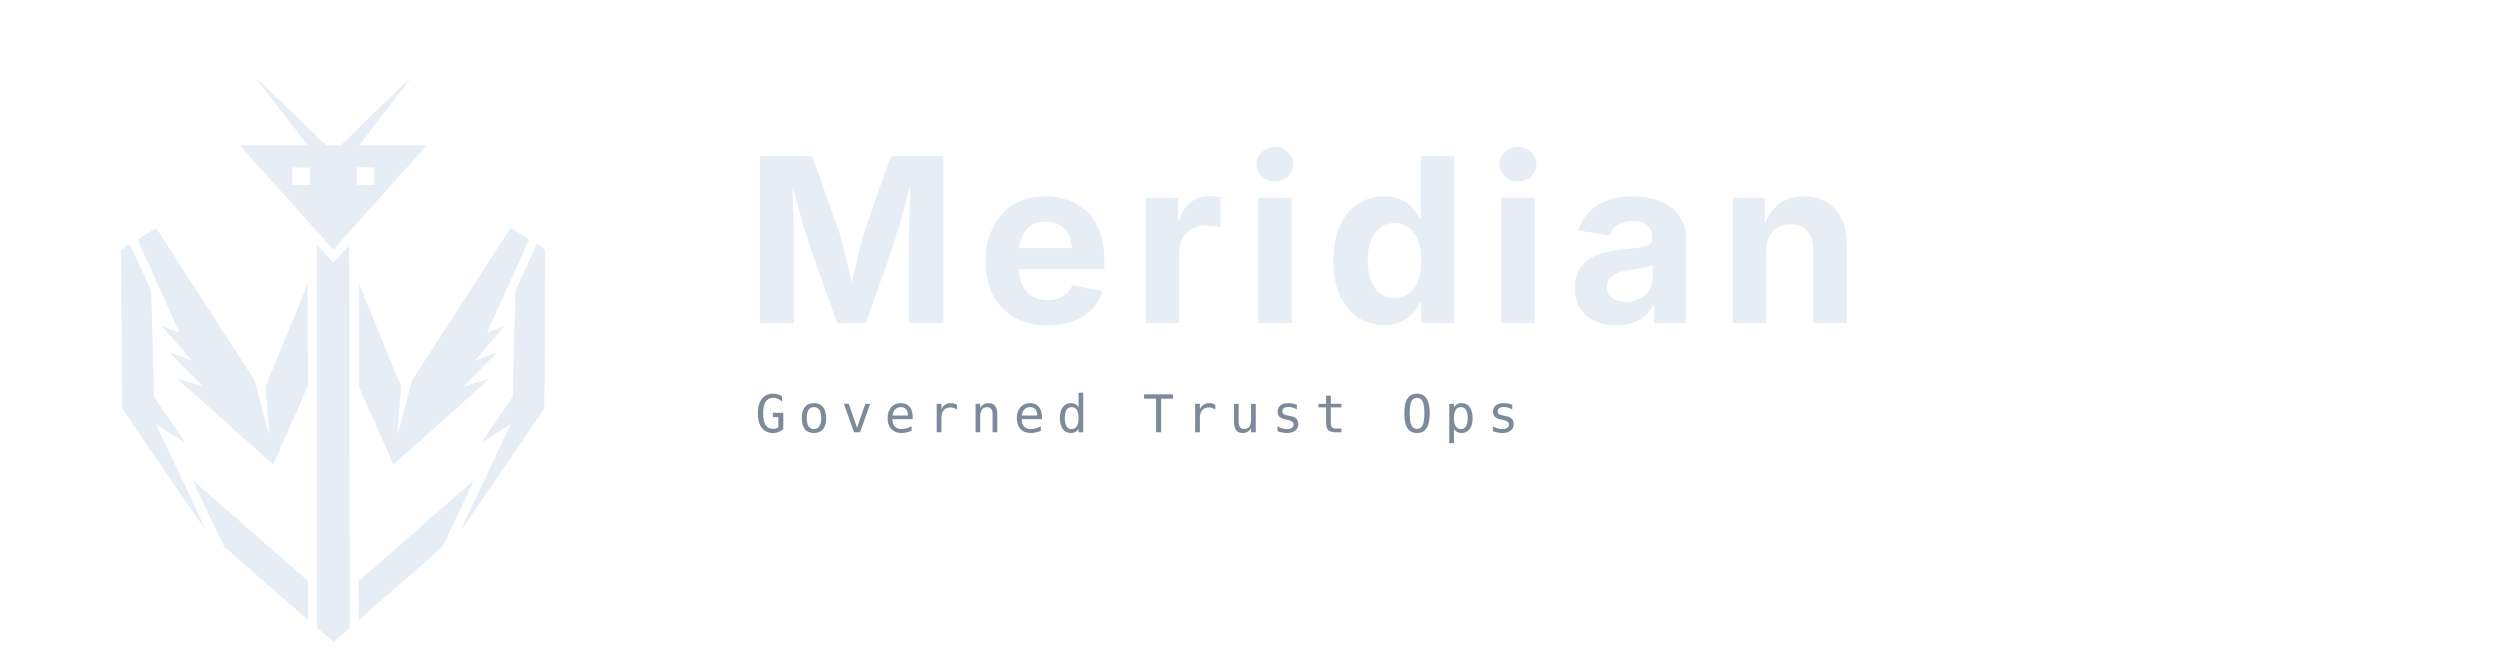
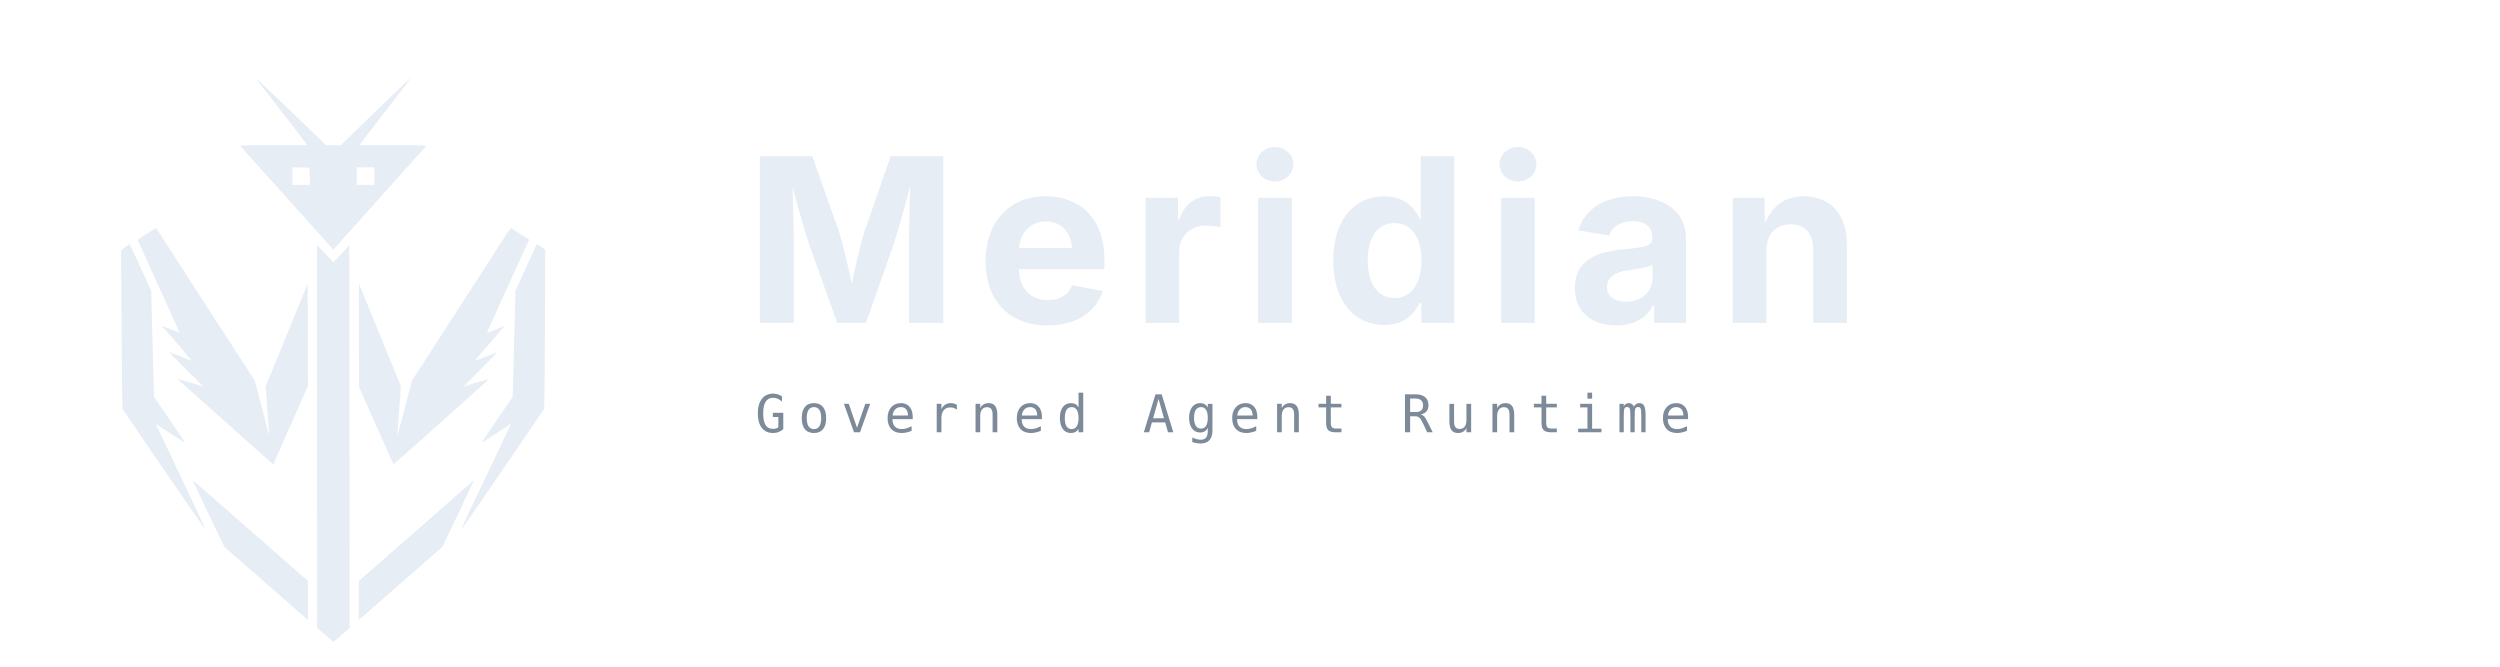
<svg xmlns="http://www.w3.org/2000/svg" viewBox="0 0 960 256" width="960" height="256" preserveAspectRatio="xMidYMid meet" role="img" aria-labelledby="title desc">
  <defs>
    <style>
      .mk { fill: #e6edf5; }
      .word { fill: #e6edf5; font: 700 88px/1 'Space Grotesk', Inter, sans-serif; letter-spacing: 7px; }
      .accent { fill: #7d8a99; font: 500 20px/1 'JetBrains Mono', monospace; letter-spacing: 4.5px; text-transform: uppercase; }
    </style>
  </defs>
  <g transform="translate(0,0) scale(0.25)">
    <path class="mk" d="M394.4 122c14.8 19.1 57.6 74.6 66.5 86.2l11.2 14.8h-51.5c-28.4 0-51.6.3-51.6.6 0 .6 2.1 3 17 19.6 4.7 5.1 20.7 22.9 35.5 39.4 33.1 36.7 84.3 93.8 87.8 97.9l2.6 3 1.9-2c1.9-2 62.2-69.4 95.6-106.9 9.9-11.1 24.2-26.9 31.8-35.3 7.6-8.3 13.8-15.4 13.8-15.7s-23.2-.6-51.5-.6h-51.6l7.8-10.3c4.2-5.6 16.1-21 26.3-34.2s21.7-28.1 25.5-33c3.7-5 9.8-12.8 13.4-17.5l6.6-8.5-4 3.4c-4.5 3.8-34.9 33-76.4 73.3L523.5 223h-22.7l-27.7-26.8c-23.7-23-37.1-35.8-75-71.6-4.1-3.9-5.4-4.8-3.7-2.6m81.4 148.7.3 13.3H449v-27.1l13.3.3 13.2.3zm99.2-.2V284h-27v-27h27zm-349.5 88.4c-7.7 4.9-13.9 9.3-13.8 9.8s2.6 6.3 5.6 12.8c3 6.6 10.7 23.7 17.2 38s15 33.2 19 42c17.5 38.3 22.3 49 22 49.3-.2.2-6.2-2.1-13.4-5.1S249 500.6 249 501c0 .3 1.2 1.7 2.6 3.1 2.2 2 37 42.6 41.3 48.2l1.4 1.8-5.4-2.2c-13.7-5.4-28.1-10.9-28.7-10.9-.4 0 11.2 11.9 25.8 26.5l26.5 26.6-4.5-1.6c-7-2.5-34.4-10.5-34.7-10.1-.2.2 6.5 6.4 14.9 13.8 8.4 7.5 20.3 18 26.3 23.4 74.3 66.5 102 91.1 103.6 92.2l1.8 1.4 1.4-3.4c.8-1.8 10-22.7 20.4-46.3 10.5-23.7 21.8-49.3 25.2-57l6.1-14-.2-78.4-.3-78.3-6.4 15.8c-9 22.3-38.6 94.7-49.2 120.5l-8.9 21.6 1.9 25.4c1.1 14 2.3 29.7 2.6 34.9s.8 10.6 1 12l.4 2.5-.9-2c-.5-1.1-2.3-7.6-4.1-14.5-1.7-6.9-6.4-24.9-10.4-40.1l-7.4-27.5-19.6-30.5c-10.9-16.7-24.3-37.5-29.9-46.1-5.5-8.7-16-24.9-23.3-36-7.3-11.2-15.5-23.9-18.3-28.3s-8.6-13.4-12.9-20-16.4-25.5-27-42-19.6-30.3-19.9-30.7c-.4-.4-7 3.3-14.7 8.1m555.3-3.6c-2 2.9-8.3 12.6-14 21.7-5.8 9.1-16.1 25-22.8 35.5-6.8 10.4-16.7 25.7-22 34-5.3 8.2-18.8 29.2-30 46.5s-29.1 45-39.7 61.4L633 584.3l-5.7 21.1c-3.1 11.6-8 30.2-10.8 41.3-2.8 11.2-5.5 20.6-5.9 21-.4.5-.5-.3-.2-1.7s1-10.4 1.6-20 1.8-25.5 2.6-35.2c.9-11.3 1.1-18.4.5-19.5-.9-1.8-16.3-39.3-46.6-113.8-9.2-22.5-16.9-41.2-17.1-41.4-.2-.3-.3 35.3-.2 79l.3 79.4 9.6 21.5c5.3 11.8 15.8 35.4 23.3 52.5 17 38.3 19.8 44.5 20.3 44.5.2 0 15.5-13.6 34.1-30.1 18.5-16.6 51.4-45.9 73-65.2 21.6-19.2 39.1-35.1 38.9-35.3-.3-.4-26.3 7.3-33.6 10-2.4.9-4.6 1.6-5 1.6-.3 0 11.3-11.9 25.9-26.5s26.2-26.5 25.9-26.5c-.4 0-28.1 10.8-32.6 12.7-.7.3-1.3.2-1.3-.1 0-.5 22-26.4 38.2-44.9 6.4-7.2 8.4-10.2 5.6-8-2 1.5-24.9 10.5-25.5 10-.2-.3.7-2.8 2.2-5.6 1.4-2.9 4.4-9.3 6.6-14.4 2.3-5.1 6.2-13.9 8.9-19.7s11.4-24.9 19.3-42.5c8-17.6 17.4-38.4 21-46.2l6.5-14.2-4.2-2.7c-3.3-2.2-17.8-11.4-23.2-14.7-.6-.4-2.6 1.5-4.6 4.6m-588.6 24.4-6.2 4.5.5 84.6c.3 46.6.7 101.4 1 121.9l.5 37.1 10.2 15c5.7 8.3 19.7 28.9 31.3 45.9 49.2 72.4 87.3 127.3 86.2 124.3-.7-1.9-49.9-106.2-59.7-126.5-13.7-28.5-16.9-35.6-15.7-34.8.7.4 10.6 6.9 22.1 14.5 11.6 7.5 21.2 13.6 21.4 13.3.2-.2-1.6-3.2-4.1-6.7-2.4-3.5-13.1-19.1-23.8-34.8l-19.3-28.5-.8-29.5c-.4-16.2-1.4-52.9-2.2-81.4l-1.4-51.9-16.3-35.8c-9-19.8-16.6-35.9-16.9-35.8-.3 0-3.3 2.1-6.8 4.6m629.3 1.5c-4 9.1-21.7 47.9-26 57.3l-3.7 8-2.2 81.5-2.1 81.5-5.4 8c-3 4.4-13.7 20.1-23.9 34.8-10.1 14.8-18.2 27-18 27.2.2.3 8.7-5.1 18.9-11.8 10.1-6.8 20.1-13.3 22.2-14.6l3.7-2.3-4.4 9.4c-2.4 5.1-13.7 28.9-25.1 52.8-30.7 64.4-47.6 100.3-47.2 100.6.3.3 20.8-29.1 49.3-71 8.2-12 23-33.6 32.9-48.1s24.1-35.4 31.6-46.4l13.7-20.2.6-34.2c.3-18.8.7-73.8.8-122.2l.3-87.9-6-4.3c-3.3-2.3-6.3-4.2-6.6-4.3-.4 0-1.9 2.8-3.4 6.2" />
    <path class="mk" d="m487 670.2.1 294.3 12.6 10.7 12.6 10.7 8.6-7.4c4.7-4 10.3-8.8 12.4-10.7l3.8-3.3-.3-294-.3-293.9-12 13.2c-6.6 7.3-12.3 13.1-12.6 13-.4-.2-6.1-6.3-12.8-13.6L487 376zm-184.5 81.5c3.5 7.6 14.4 30.5 24.2 51l17.8 37.2 42.1 36.8c23.1 20.2 51.2 44.9 62.5 54.7 11.2 9.8 21.2 18.6 22.2 19.4l1.7 1.5v-59.9l-65.2-57.1c-35.9-31.4-75.6-66.2-88.1-77.2-12.5-11.1-23-20.1-23.2-20.1s2.5 6.2 6 13.7m401.3 6.9c-25 22.2-107.4 94.3-135.6 118.9l-17.2 15v59.7l1.7-1.3c.9-.8 20.4-17.8 43.2-37.8 22.9-20 51.1-44.8 62.8-55l21.2-18.6 22.7-48c12.5-26.4 23.3-49.2 24.1-50.8.7-1.5 1.2-2.7.9-2.7-.2 0-10.9 9.3-23.8 20.6" />
  </g>
  <text x="286" y="124" class="word">Meridian</text>
-   <text x="290" y="166" class="accent">Governed Trust Ops</text>
+   <text x="290" y="166" class="accent">Governed Agent Runtime</text>
</svg>
